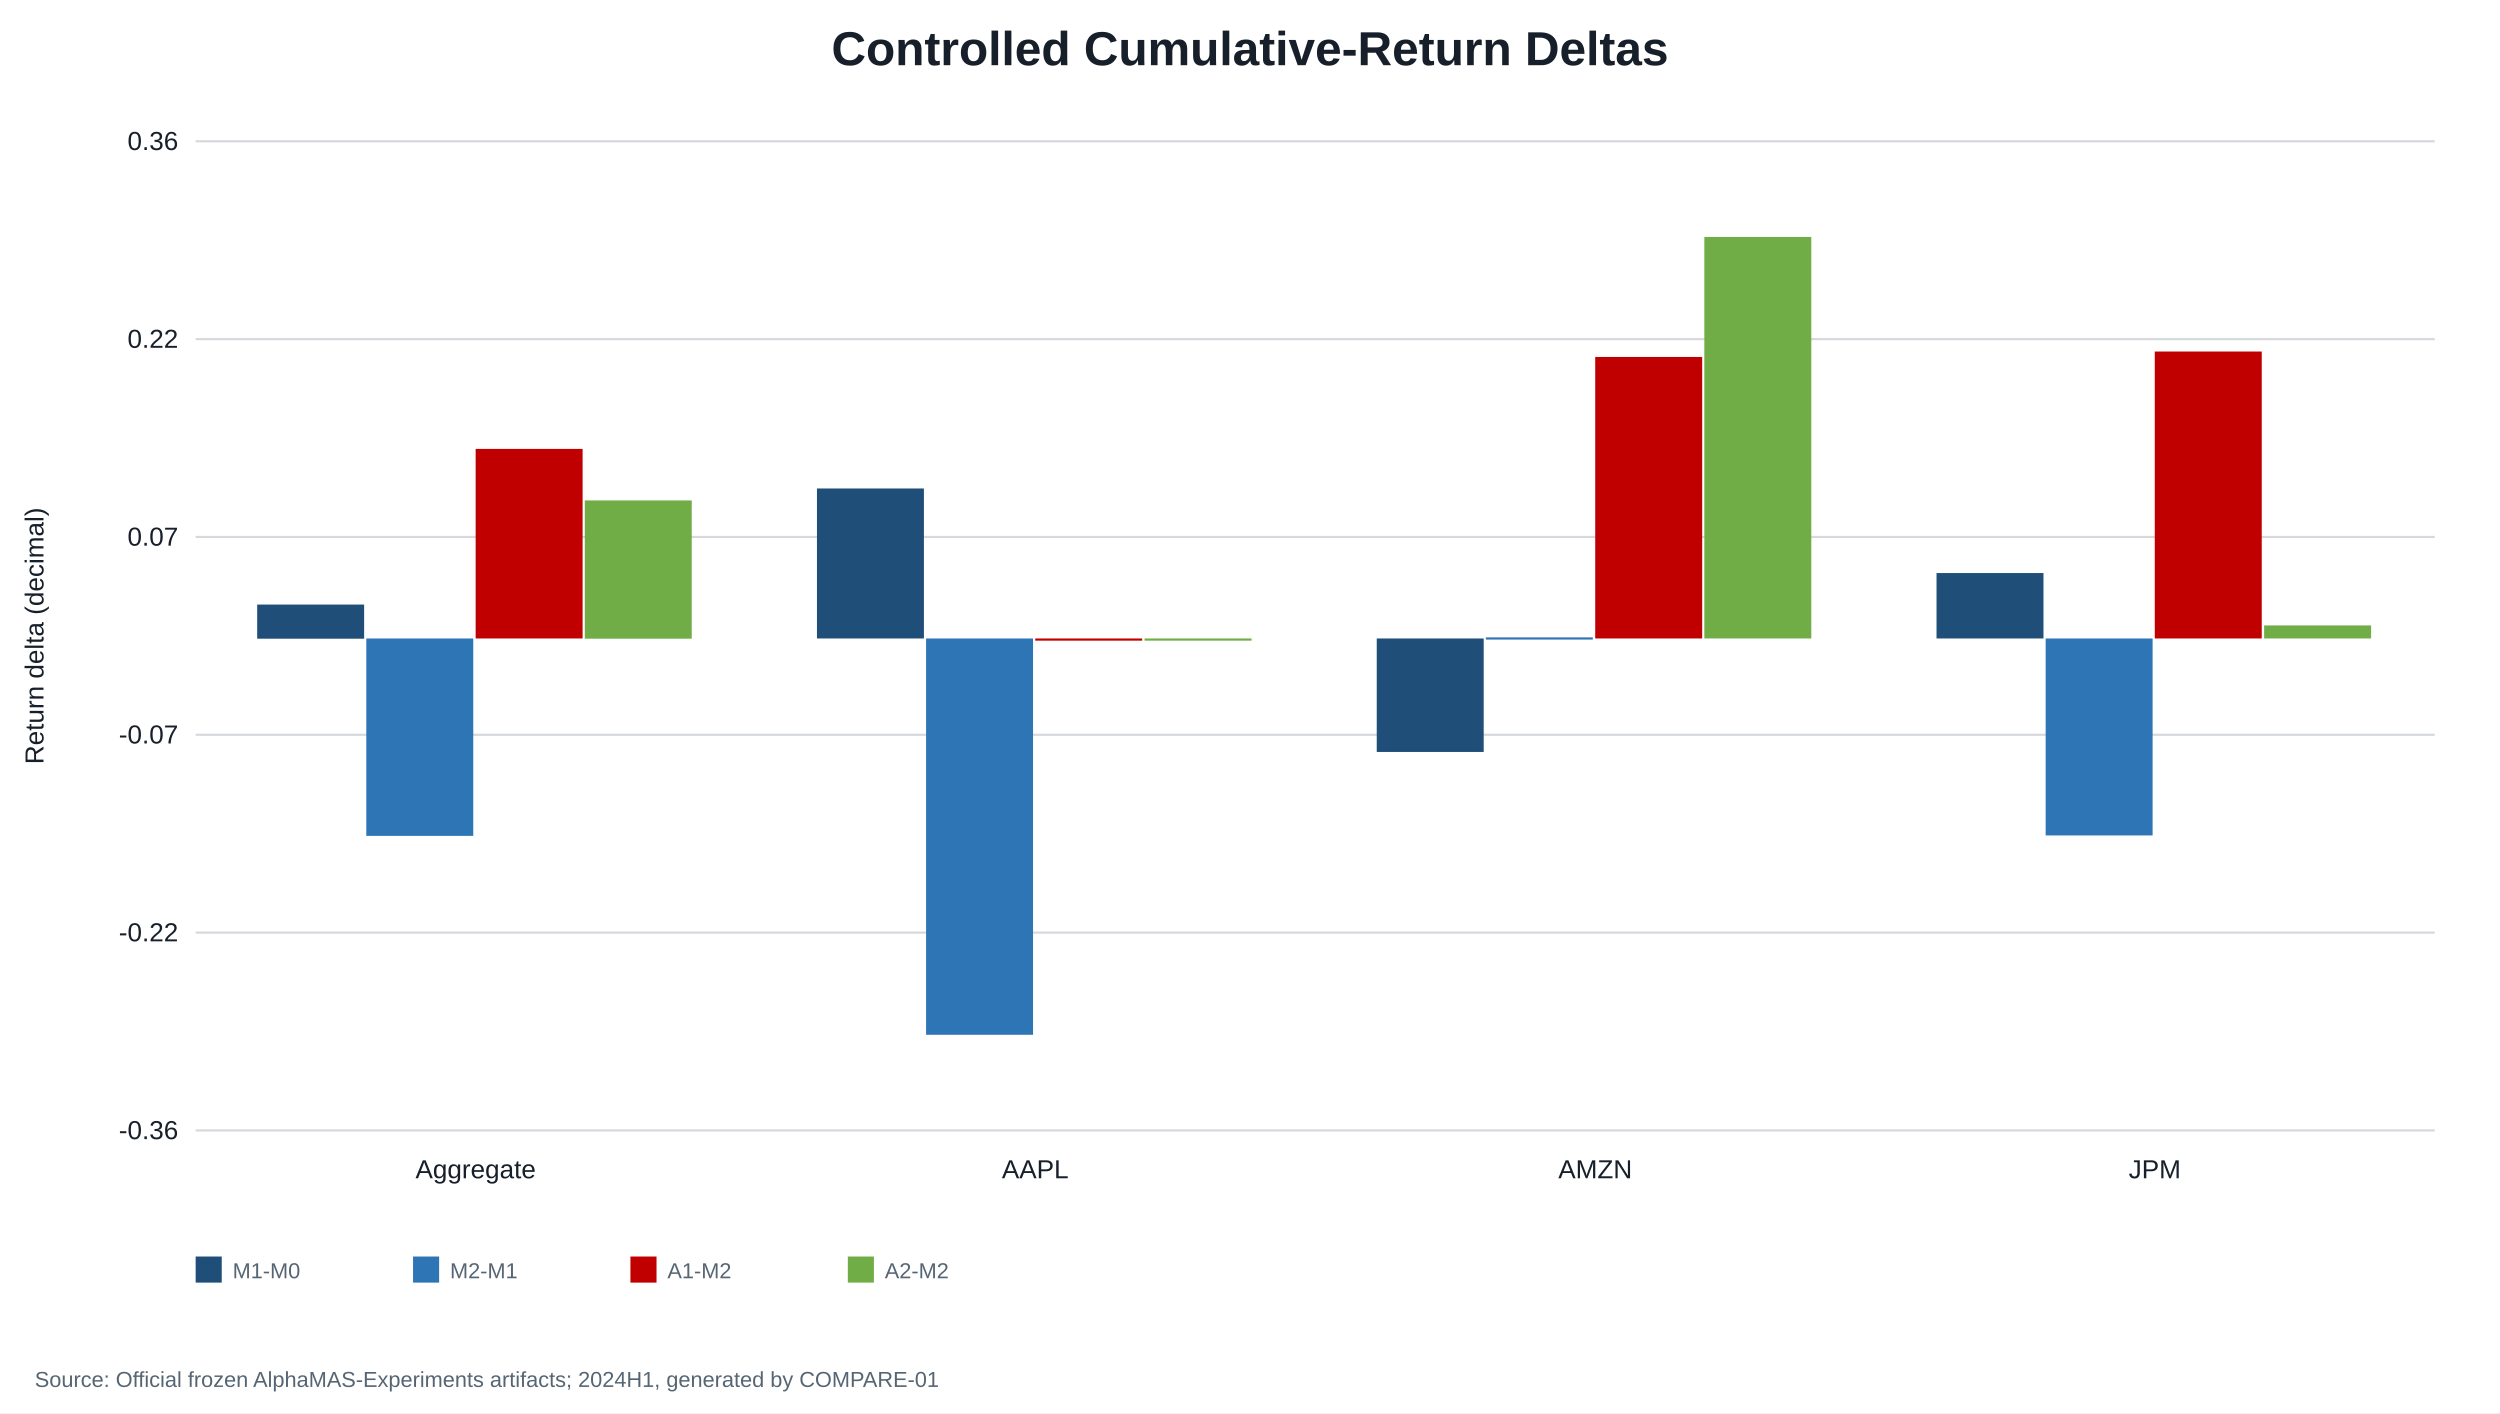
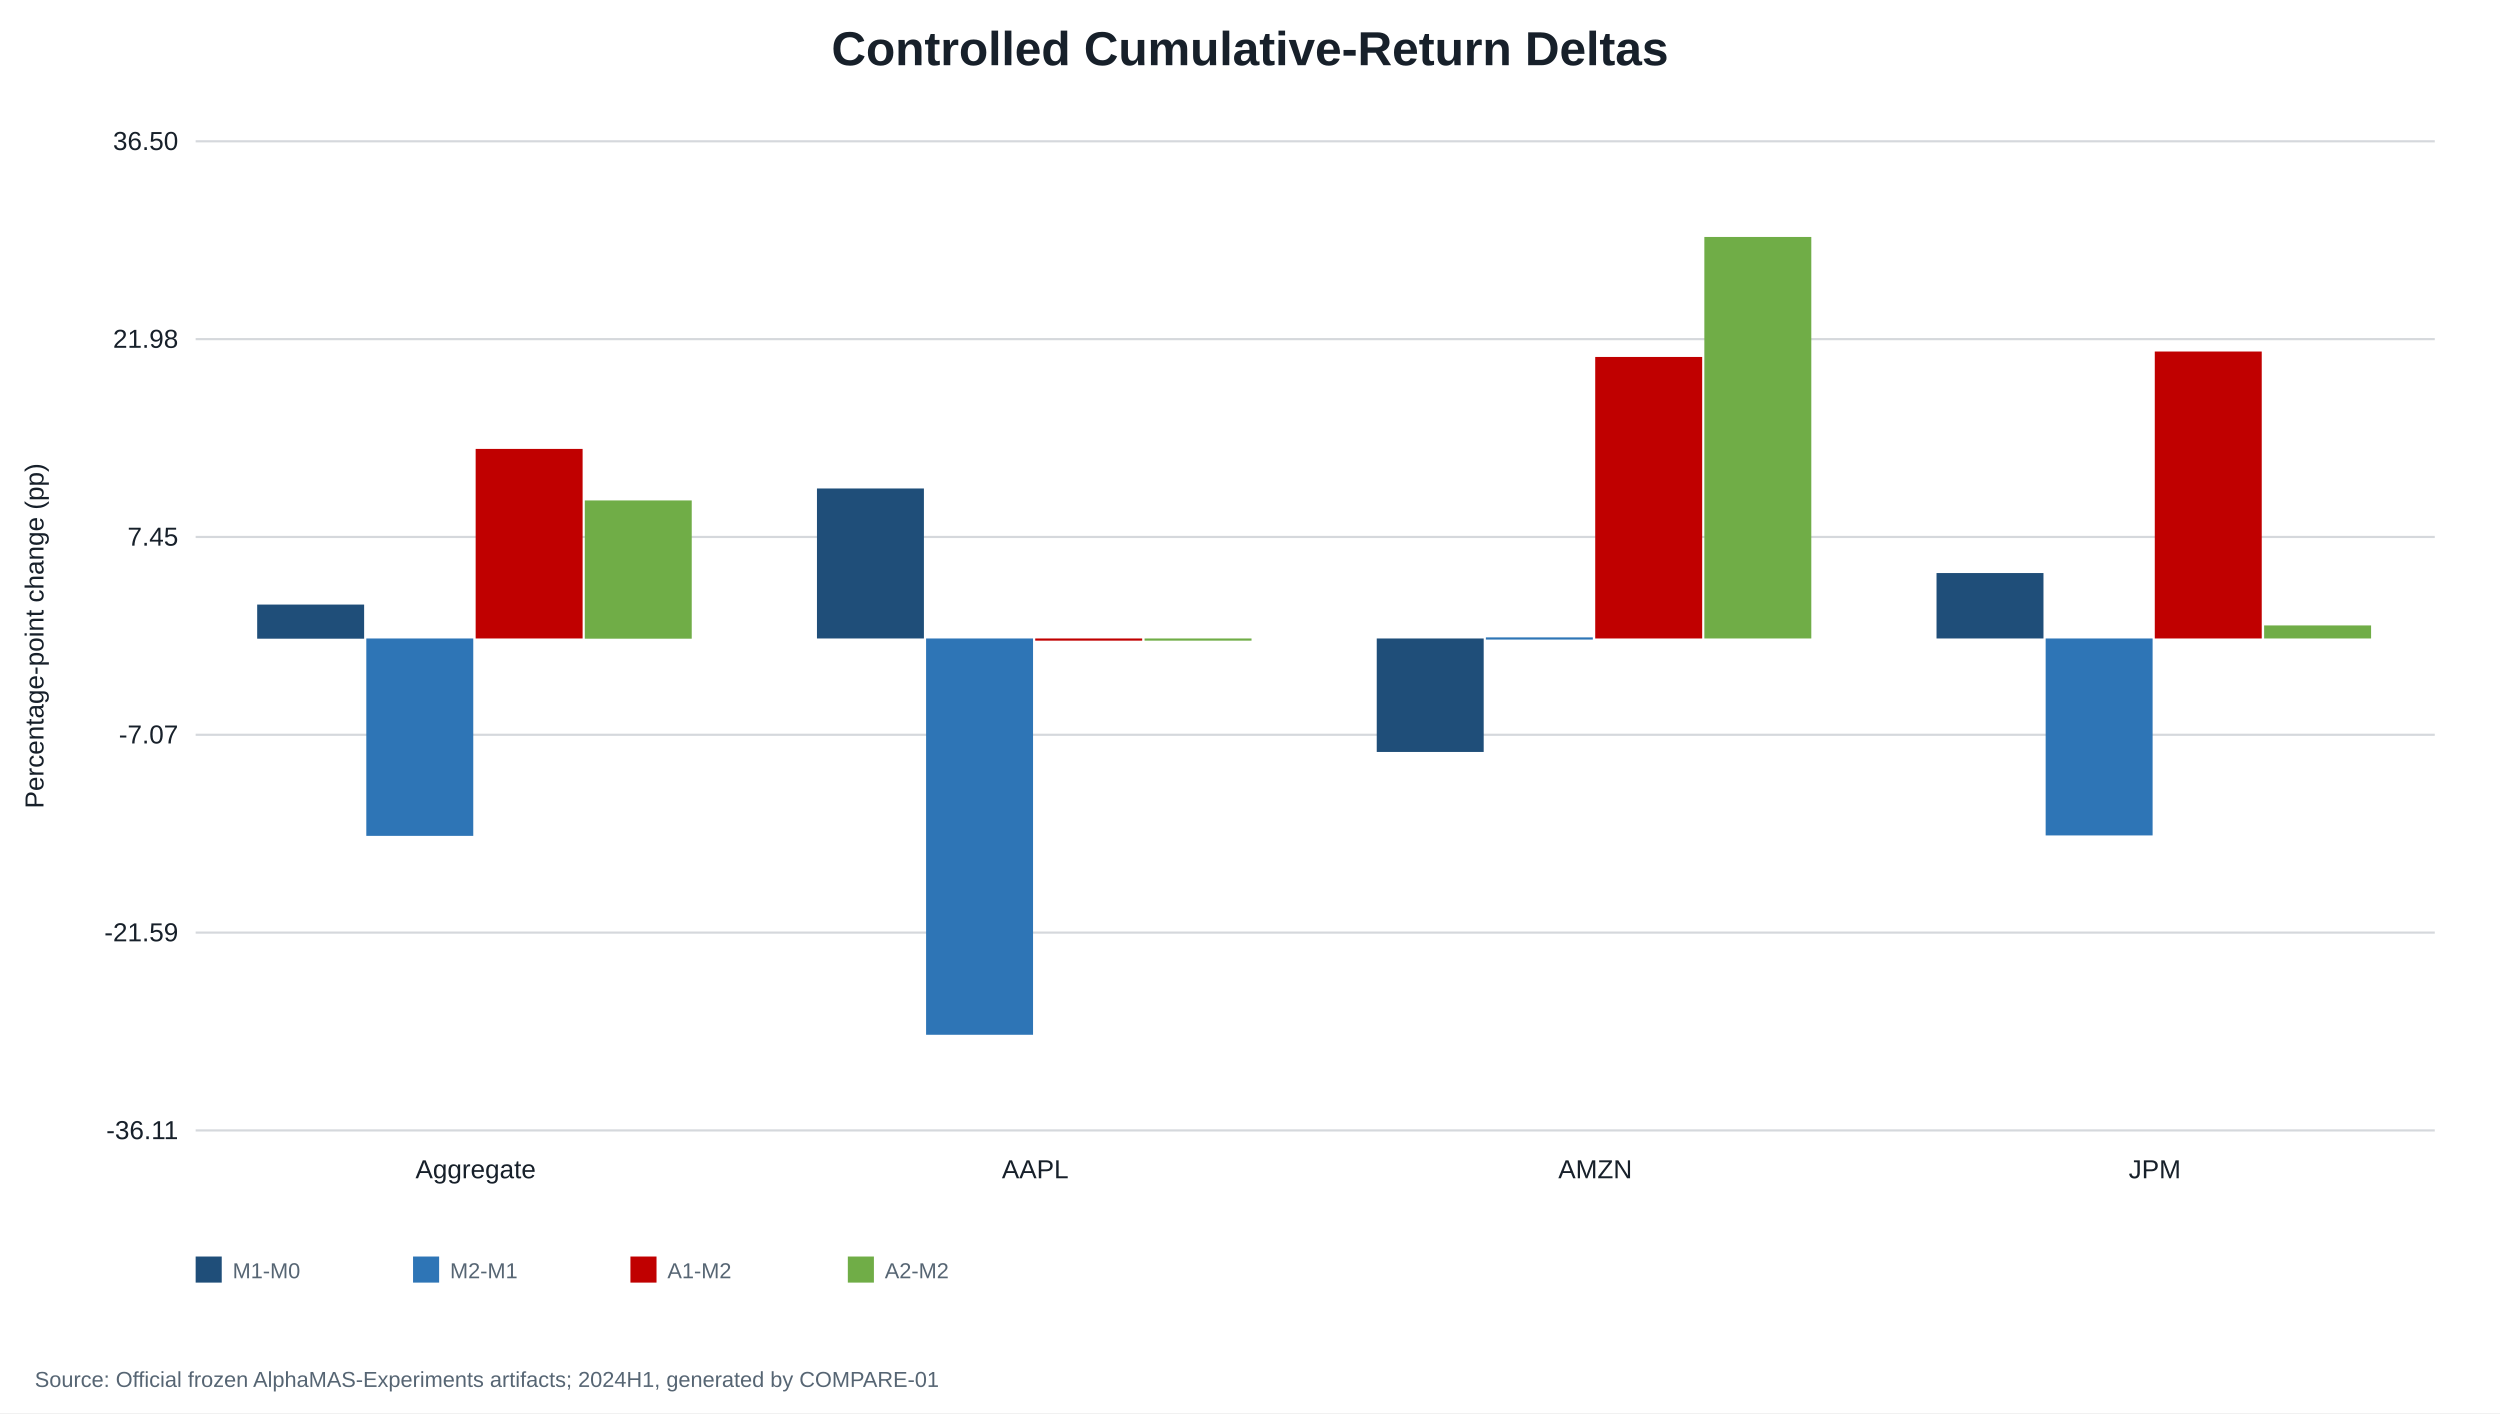
<svg xmlns="http://www.w3.org/2000/svg" width="1150" height="650" viewBox="0 0 1150 650">
  <rect width="100%" height="100%" fill="white" />
  <style>text{font-family:Arial,Helvetica,sans-serif;fill:#17202a} .title{font-size:22px;font-weight:700} .axis{stroke:#566573;stroke-width:1} .grid{stroke:#d5d8dc;stroke-width:1} .label{font-size:12px} .small{font-size:10px;fill:#566573}</style>
  <text x="575.0" y="30" text-anchor="middle" class="title">Controlled Cumulative-Return Deltas</text>
  <line x1="90" y1="520.0" x2="1120" y2="520.0" class="grid" />
-   <text x="82" y="524.0" text-anchor="end" class="label">-0.36</text>
+   <text x="82" y="524.0" text-anchor="end" class="label">-36.11</text>
  <line x1="90" y1="429.0" x2="1120" y2="429.0" class="grid" />
-   <text x="82" y="433.0" text-anchor="end" class="label">-0.22</text>
+   <text x="82" y="433.0" text-anchor="end" class="label">-21.59</text>
  <line x1="90" y1="338.0" x2="1120" y2="338.0" class="grid" />
-   <text x="82" y="342.0" text-anchor="end" class="label">-0.07</text>
+   <text x="82" y="342.0" text-anchor="end" class="label">-7.07</text>
  <line x1="90" y1="247.0" x2="1120" y2="247.0" class="grid" />
-   <text x="82" y="251.0" text-anchor="end" class="label">0.07</text>
+   <text x="82" y="251.0" text-anchor="end" class="label">7.45</text>
  <line x1="90" y1="156.0" x2="1120" y2="156.0" class="grid" />
-   <text x="82" y="160.0" text-anchor="end" class="label">0.22</text>
+   <text x="82" y="160.0" text-anchor="end" class="label">21.98</text>
  <line x1="90" y1="65.0" x2="1120" y2="65.0" class="grid" />
-   <text x="82" y="69.0" text-anchor="end" class="label">0.36</text>
+   <text x="82" y="69.0" text-anchor="end" class="label">36.50</text>
  <rect x="118.3" y="278.1" width="49.2" height="15.7" fill="#1f4e79" />
  <rect x="168.5" y="293.7" width="49.2" height="90.8" fill="#2e75b6" />
  <rect x="218.8" y="206.5" width="49.2" height="87.2" fill="#c00000" />
  <rect x="269.0" y="230.2" width="49.2" height="63.6" fill="#70ad47" />
  <text x="218.8" y="542" text-anchor="middle" class="label">Aggregate</text>
  <rect x="375.8" y="224.7" width="49.2" height="69.0" fill="#1f4e79" />
  <rect x="426.0" y="293.7" width="49.2" height="182.3" fill="#2e75b6" />
  <rect x="476.2" y="293.7" width="49.2" height="1.0" fill="#c00000" />
  <rect x="526.5" y="293.7" width="49.2" height="1.0" fill="#70ad47" />
  <text x="476.2" y="542" text-anchor="middle" class="label">AAPL</text>
  <rect x="633.3" y="293.7" width="49.2" height="52.2" fill="#1f4e79" />
  <rect x="683.5" y="293.2" width="49.2" height="1.0" fill="#2e75b6" />
  <rect x="733.8" y="164.2" width="49.2" height="129.5" fill="#c00000" />
  <rect x="784.0" y="109.0" width="49.2" height="184.7" fill="#70ad47" />
  <text x="733.8" y="542" text-anchor="middle" class="label">AMZN</text>
  <rect x="890.8" y="263.6" width="49.2" height="30.1" fill="#1f4e79" />
  <rect x="941.0" y="293.7" width="49.2" height="90.6" fill="#2e75b6" />
  <rect x="991.2" y="161.7" width="49.2" height="132.0" fill="#c00000" />
  <rect x="1041.5" y="287.7" width="49.2" height="6.0" fill="#70ad47" />
  <text x="991.2" y="542" text-anchor="middle" class="label">JPM</text>
  <rect x="90" y="578" width="12" height="12" fill="#1f4e79" />
  <text x="107" y="588" class="small">M1-M0</text>
  <rect x="190" y="578" width="12" height="12" fill="#2e75b6" />
  <text x="207" y="588" class="small">M2-M1</text>
  <rect x="290" y="578" width="12" height="12" fill="#c00000" />
  <text x="307" y="588" class="small">A1-M2</text>
  <rect x="390" y="578" width="12" height="12" fill="#70ad47" />
  <text x="407" y="588" class="small">A2-M2</text>
-   <text transform="translate(20,292.5) rotate(-90)" text-anchor="middle" class="label">Return delta (decimal)</text>
+   <text transform="translate(20,292.5) rotate(-90)" text-anchor="middle" class="label">Percentage-point change (pp)</text>
  <text x="16" y="638" class="small">Source: Official frozen AlphaMAS-Experiments artifacts; 2024H1, generated by COMPARE-01</text>
</svg>
